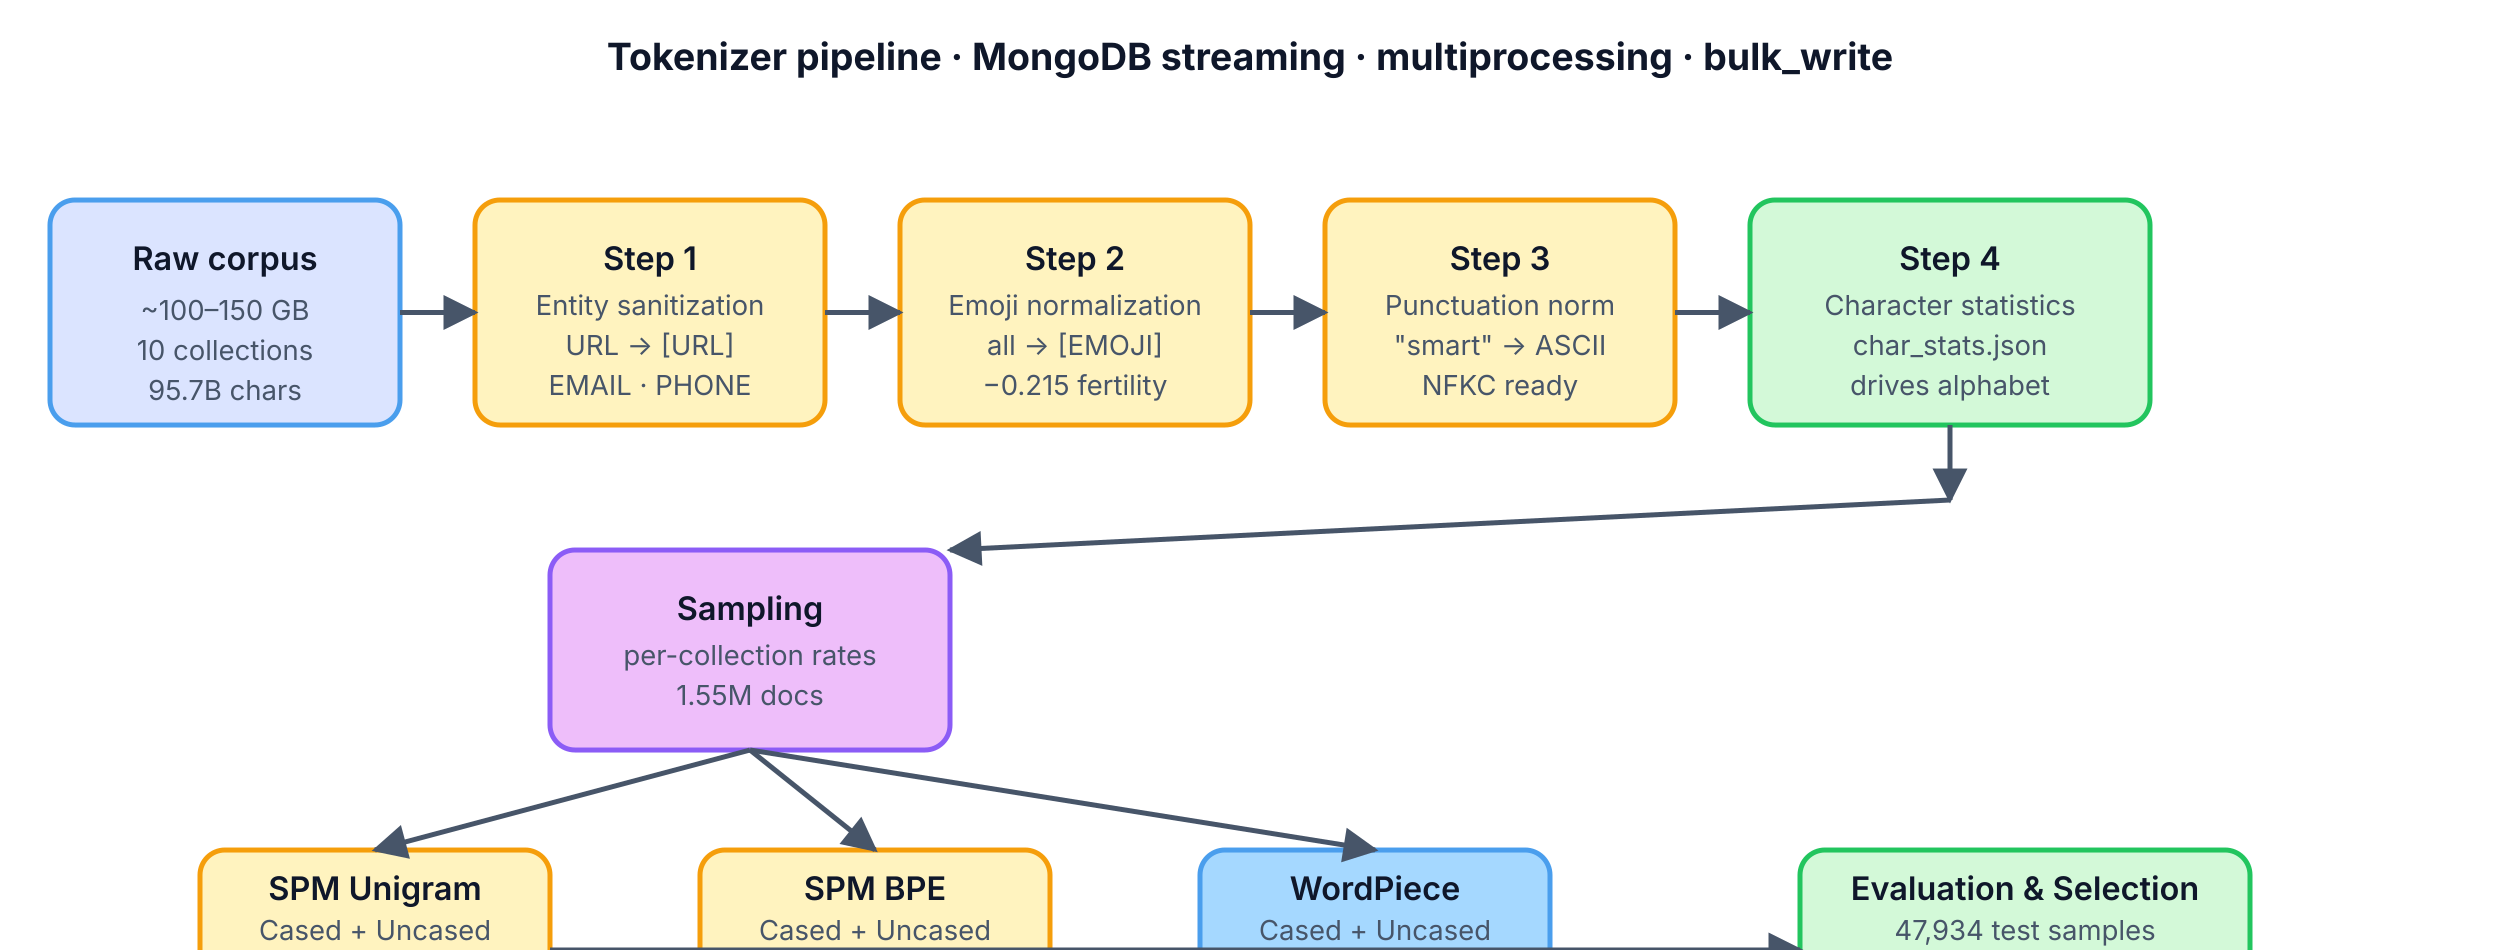
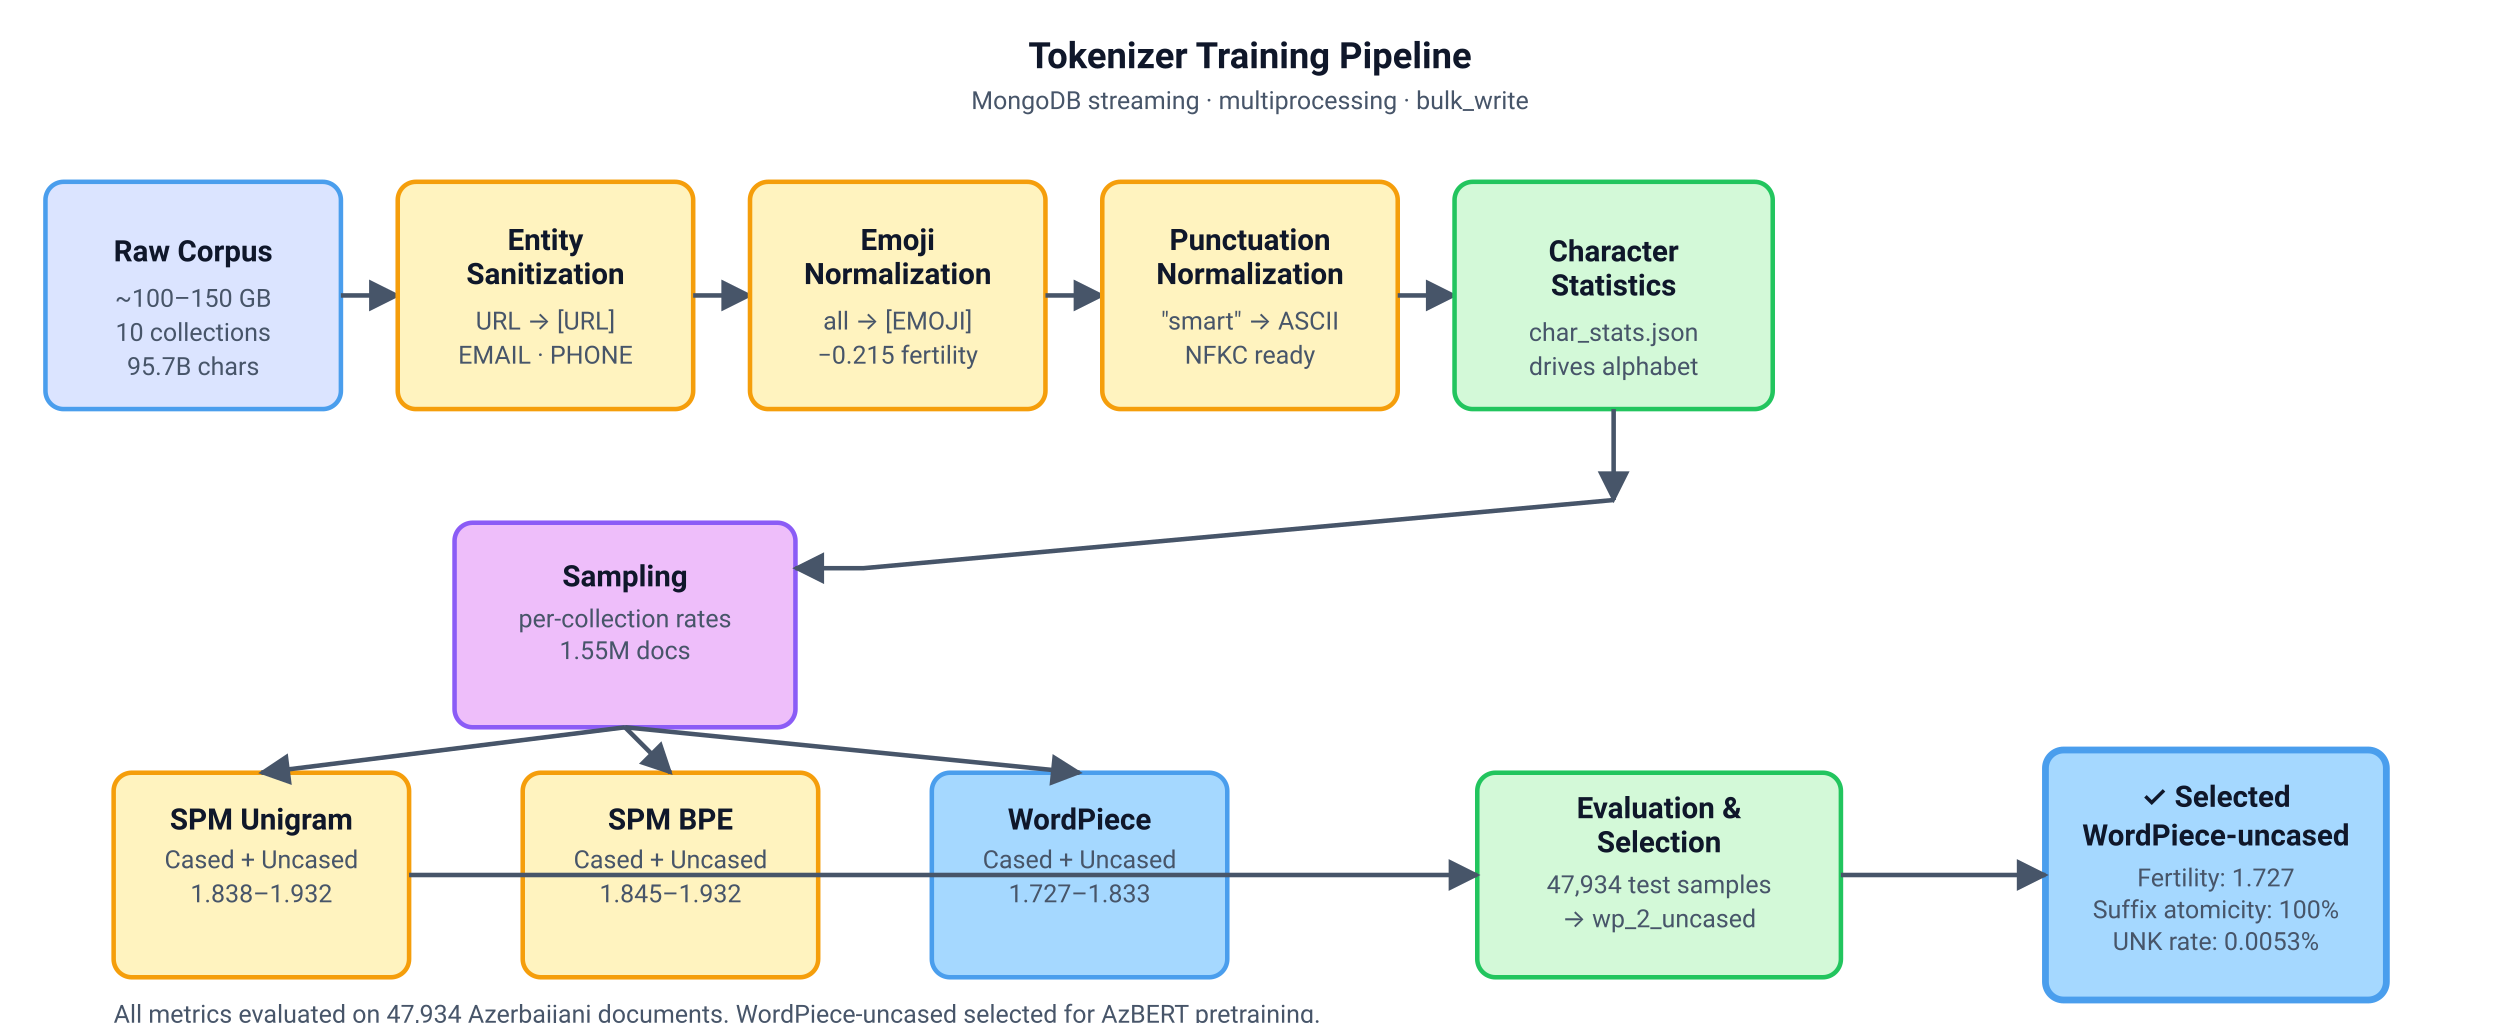
- <svg xmlns="http://www.w3.org/2000/svg" viewBox="0 0 1000 380" font-family="-apple-system, BlinkMacSystemFont, 'Segoe UI', sans-serif">
+ <svg xmlns="http://www.w3.org/2000/svg" viewBox="0 0 1100 450" font-family="-apple-system, BlinkMacSystemFont, 'Segoe UI', Roboto, sans-serif">
  <defs>
-     <marker id="arr" viewBox="0 0 10 10" refX="9" refY="5" markerWidth="7" markerHeight="7" orient="auto">
-       <path d="M0 0 L10 5 L0 10 z" fill="#475569" />
+     <style>
+       :root { --bg-light: #ffffff; --text-dark: #0f172a; --text-muted: #475569; }
+       @media (prefers-color-scheme: dark) {
+         :root { --bg-light: #1e293b; --text-dark: #e2e8f0; --text-muted: #94a3b8; }
+       }
+ 
+       .box-blue { fill: #dbe4ff; stroke: #4a9eed; }
+       .box-yellow { fill: #fff3bf; stroke: #f59e0b; }
+       .box-green { fill: #d3f9d8; stroke: #22c55e; }
+       .box-purple { fill: #eebefa; stroke: #8b5cf6; }
+       .box-lightblue { fill: #a5d8ff; stroke: #4a9eed; }
+ 
+       @media (prefers-color-scheme: dark) {
+         .box-blue { fill: #1e3a8a; stroke: #60a5fa; }
+         .box-yellow { fill: #7c2d12; stroke: #f59e0b; }
+         .box-green { fill: #064e3b; stroke: #10b981; }
+         .box-purple { fill: #581c87; stroke: #a78bfa; }
+         .box-lightblue { fill: #0c4a6e; stroke: #60a5fa; }
+       }
+ 
+       .title { font-size: 16px; font-weight: 700; fill: #0f172a; }
+       .label { font-size: 13px; font-weight: 600; fill: #0f172a; }
+       .sub { font-size: 11px; fill: #475569; }
+ 
+       @media (prefers-color-scheme: dark) {
+         .title, .label { fill: #e2e8f0; }
+         .sub { fill: #94a3b8; }
+       }
+ 
+       .line { stroke: #475569; stroke-width: 2; fill: none; }
+       @media (prefers-color-scheme: dark) {
+         .line { stroke: #64748b; }
+       }
+ 
+       .arrow-marker { fill: #475569; }
+       @media (prefers-color-scheme: dark) {
+         .arrow-marker { fill: #64748b; }
+       }
+     </style>
+     <marker id="arrow" viewBox="0 0 10 10" refX="9" refY="5" markerWidth="7" markerHeight="7" orient="auto">
+       <path d="M0 0 L10 5 L0 10 z" class="arrow-marker" />
    </marker>
  </defs>
-   <style>
-     .lbl { font-size: 13px; fill: #0f172a; font-weight: 600; }
-     .sub { font-size: 11px; fill: #475569; }
-     .title { font-size: 15px; fill: #0f172a; font-weight: 700; }
-     @media (prefers-color-scheme: dark) {
-       .lbl, .title { fill: #e2e8f0; }
-       .sub { fill: #94a3b8; }
-     }
-   </style>
-   <text x="500" y="28" text-anchor="middle" class="title">Tokenizer pipeline · MongoDB streaming · multiprocessing · bulk_write</text>
-   <rect x="20" y="80" width="140" height="90" rx="10" fill="#dbe4ff" stroke="#4a9eed" stroke-width="2" />
-   <text x="90" y="108" text-anchor="middle" class="lbl">Raw corpus</text>
-   <text x="90" y="128" text-anchor="middle" class="sub">~100–150 GB</text>
-   <text x="90" y="144" text-anchor="middle" class="sub">10 collections</text>
-   <text x="90" y="160" text-anchor="middle" class="sub">95.7B chars</text>
-   <rect x="190" y="80" width="140" height="90" rx="10" fill="#fff3bf" stroke="#f59e0b" stroke-width="2" />
-   <text x="260" y="108" text-anchor="middle" class="lbl">Step 1</text>
-   <text x="260" y="126" text-anchor="middle" class="sub">Entity sanitization</text>
-   <text x="260" y="142" text-anchor="middle" class="sub">URL → [URL]</text>
-   <text x="260" y="158" text-anchor="middle" class="sub">EMAIL · PHONE</text>
-   <rect x="360" y="80" width="140" height="90" rx="10" fill="#fff3bf" stroke="#f59e0b" stroke-width="2" />
-   <text x="430" y="108" text-anchor="middle" class="lbl">Step 2</text>
-   <text x="430" y="126" text-anchor="middle" class="sub">Emoji normalization</text>
-   <text x="430" y="142" text-anchor="middle" class="sub">all → [EMOJI]</text>
-   <text x="430" y="158" text-anchor="middle" class="sub">−0.215 fertility</text>
-   <rect x="530" y="80" width="140" height="90" rx="10" fill="#fff3bf" stroke="#f59e0b" stroke-width="2" />
-   <text x="600" y="108" text-anchor="middle" class="lbl">Step 3</text>
-   <text x="600" y="126" text-anchor="middle" class="sub">Punctuation norm</text>
-   <text x="600" y="142" text-anchor="middle" class="sub">"smart" → ASCII</text>
-   <text x="600" y="158" text-anchor="middle" class="sub">NFKC ready</text>
-   <rect x="700" y="80" width="160" height="90" rx="10" fill="#d3f9d8" stroke="#22c55e" stroke-width="2" />
-   <text x="780" y="108" text-anchor="middle" class="lbl">Step 4</text>
-   <text x="780" y="126" text-anchor="middle" class="sub">Character statistics</text>
-   <text x="780" y="142" text-anchor="middle" class="sub">char_stats.json</text>
-   <text x="780" y="158" text-anchor="middle" class="sub">drives alphabet</text>
-   <line x1="160" y1="125" x2="190" y2="125" stroke="#475569" stroke-width="2" marker-end="url(#arr)" />
-   <line x1="330" y1="125" x2="360" y2="125" stroke="#475569" stroke-width="2" marker-end="url(#arr)" />
-   <line x1="500" y1="125" x2="530" y2="125" stroke="#475569" stroke-width="2" marker-end="url(#arr)" />
-   <line x1="670" y1="125" x2="700" y2="125" stroke="#475569" stroke-width="2" marker-end="url(#arr)" />
-   <line x1="780" y1="170" x2="780" y2="200" stroke="#475569" stroke-width="2" marker-end="url(#arr)" />
-   <rect x="220" y="220" width="160" height="80" rx="10" fill="#eebefa" stroke="#8b5cf6" stroke-width="2" />
-   <text x="300" y="248" text-anchor="middle" class="lbl">Sampling</text>
-   <text x="300" y="266" text-anchor="middle" class="sub">per-collection rates</text>
-   <text x="300" y="282" text-anchor="middle" class="sub">1.55M docs</text>
-   <rect x="80" y="340" width="140" height="80" rx="10" fill="#fff3bf" stroke="#f59e0b" stroke-width="2" />
-   <text x="150" y="360" text-anchor="middle" class="lbl">SPM Unigram</text>
-   <text x="150" y="376" text-anchor="middle" class="sub">Cased + Uncased</text>
-   <text x="150" y="392" text-anchor="middle" class="sub">1.838–1.932</text>
-   <rect x="280" y="340" width="140" height="80" rx="10" fill="#fff3bf" stroke="#f59e0b" stroke-width="2" />
-   <text x="350" y="360" text-anchor="middle" class="lbl">SPM BPE</text>
-   <text x="350" y="376" text-anchor="middle" class="sub">Cased + Uncased</text>
-   <text x="350" y="392" text-anchor="middle" class="sub">1.845–1.932</text>
-   <rect x="480" y="340" width="140" height="80" rx="10" fill="#a5d8ff" stroke="#4a9eed" stroke-width="2" />
-   <text x="550" y="360" text-anchor="middle" class="lbl">WordPiece</text>
-   <text x="550" y="376" text-anchor="middle" class="sub">Cased + Uncased</text>
-   <text x="550" y="392" text-anchor="middle" class="sub">1.727–1.833</text>
-   <rect x="720" y="340" width="180" height="80" rx="10" fill="#d3f9d8" stroke="#22c55e" stroke-width="2" />
-   <text x="810" y="360" text-anchor="middle" class="lbl">Evaluation &amp; Selection</text>
-   <text x="810" y="376" text-anchor="middle" class="sub">47,934 test samples</text>
-   <text x="810" y="392" text-anchor="middle" class="sub">→ wp_2_uncased (1.727)</text>
-   <line x1="780" y1="200" x2="380" y2="220" stroke="#475569" stroke-width="2" marker-end="url(#arr)" />
-   <line x1="300" y1="300" x2="150" y2="340" stroke="#475569" stroke-width="2" marker-end="url(#arr)" />
-   <line x1="300" y1="300" x2="350" y2="340" stroke="#475569" stroke-width="2" marker-end="url(#arr)" />
-   <line x1="300" y1="300" x2="550" y2="340" stroke="#475569" stroke-width="2" marker-end="url(#arr)" />
-   <line x1="220" y1="380" x2="720" y2="380" stroke="#475569" stroke-width="2" marker-end="url(#arr)" />
+   <text x="550" y="30" text-anchor="middle" class="title">Tokenizer Training Pipeline</text>
+   <text x="550" y="48" text-anchor="middle" class="sub">MongoDB streaming · multiprocessing · bulk_write</text>
+   <rect x="20" y="80" width="130" height="100" rx="8" class="box-blue" stroke-width="2" />
+   <text x="85" y="115" text-anchor="middle" class="label">Raw Corpus</text>
+   <text x="85" y="135" text-anchor="middle" class="sub">~100–150 GB</text>
+   <text x="85" y="150" text-anchor="middle" class="sub">10 collections</text>
+   <text x="85" y="165" text-anchor="middle" class="sub">95.7B chars</text>
+   <line x1="150" y1="130" x2="175" y2="130" class="line" marker-end="url(#arrow)" />
+   <rect x="175" y="80" width="130" height="100" rx="8" class="box-yellow" stroke-width="2" />
+   <text x="240" y="110" text-anchor="middle" class="label">Entity</text>
+   <text x="240" y="125" text-anchor="middle" class="label">Sanitization</text>
+   <text x="240" y="145" text-anchor="middle" class="sub">URL → [URL]</text>
+   <text x="240" y="160" text-anchor="middle" class="sub">EMAIL · PHONE</text>
+   <line x1="305" y1="130" x2="330" y2="130" class="line" marker-end="url(#arrow)" />
+   <rect x="330" y="80" width="130" height="100" rx="8" class="box-yellow" stroke-width="2" />
+   <text x="395" y="110" text-anchor="middle" class="label">Emoji</text>
+   <text x="395" y="125" text-anchor="middle" class="label">Normalization</text>
+   <text x="395" y="145" text-anchor="middle" class="sub">all → [EMOJI]</text>
+   <text x="395" y="160" text-anchor="middle" class="sub">−0.215 fertility</text>
+   <line x1="460" y1="130" x2="485" y2="130" class="line" marker-end="url(#arrow)" />
+   <rect x="485" y="80" width="130" height="100" rx="8" class="box-yellow" stroke-width="2" />
+   <text x="550" y="110" text-anchor="middle" class="label">Punctuation</text>
+   <text x="550" y="125" text-anchor="middle" class="label">Normalization</text>
+   <text x="550" y="145" text-anchor="middle" class="sub">"smart" → ASCII</text>
+   <text x="550" y="160" text-anchor="middle" class="sub">NFKC ready</text>
+   <line x1="615" y1="130" x2="640" y2="130" class="line" marker-end="url(#arrow)" />
+   <rect x="640" y="80" width="140" height="100" rx="8" class="box-green" stroke-width="2" />
+   <text x="710" y="115" text-anchor="middle" class="label">Character</text>
+   <text x="710" y="130" text-anchor="middle" class="label">Statistics</text>
+   <text x="710" y="150" text-anchor="middle" class="sub">char_stats.json</text>
+   <text x="710" y="165" text-anchor="middle" class="sub">drives alphabet</text>
+   <path d="M 710 180 L 710 220" class="line" marker-end="url(#arrow)" />
+   <rect x="200" y="230" width="150" height="90" rx="8" class="box-purple" stroke-width="2" />
+   <text x="275" y="258" text-anchor="middle" class="label">Sampling</text>
+   <text x="275" y="276" text-anchor="middle" class="sub">per-collection rates</text>
+   <text x="275" y="290" text-anchor="middle" class="sub">1.55M docs</text>
+   <path d="M 710 220 L 380 250 L 350 250" class="line" marker-end="url(#arrow)" />
+   <rect x="50" y="340" width="130" height="90" rx="8" class="box-yellow" stroke-width="2" />
+   <text x="115" y="365" text-anchor="middle" class="label">SPM Unigram</text>
+   <text x="115" y="382" text-anchor="middle" class="sub">Cased + Uncased</text>
+   <text x="115" y="397" text-anchor="middle" class="sub">1.838–1.932</text>
+   <rect x="230" y="340" width="130" height="90" rx="8" class="box-yellow" stroke-width="2" />
+   <text x="295" y="365" text-anchor="middle" class="label">SPM BPE</text>
+   <text x="295" y="382" text-anchor="middle" class="sub">Cased + Uncased</text>
+   <text x="295" y="397" text-anchor="middle" class="sub">1.845–1.932</text>
+   <rect x="410" y="340" width="130" height="90" rx="8" class="box-lightblue" stroke-width="2" />
+   <text x="475" y="365" text-anchor="middle" class="label">WordPiece</text>
+   <text x="475" y="382" text-anchor="middle" class="sub">Cased + Uncased</text>
+   <text x="475" y="397" text-anchor="middle" class="sub">1.727–1.833</text>
+   <path d="M 275 320 L 115 340" class="line" marker-end="url(#arrow)" />
+   <path d="M 275 320 L 295 340" class="line" marker-end="url(#arrow)" />
+   <path d="M 275 320 L 475 340" class="line" marker-end="url(#arrow)" />
+   <rect x="650" y="340" width="160" height="90" rx="8" class="box-green" stroke-width="2" />
+   <text x="730" y="360" text-anchor="middle" class="label">Evaluation &amp;</text>
+   <text x="730" y="375" text-anchor="middle" class="label">Selection</text>
+   <text x="730" y="393" text-anchor="middle" class="sub">47,934 test samples</text>
+   <text x="730" y="408" text-anchor="middle" class="sub">→ wp_2_uncased</text>
+   <line x1="180" y1="385" x2="650" y2="385" class="line" marker-end="url(#arrow)" />
+   <rect x="900" y="330" width="150" height="110" rx="8" class="box-lightblue" stroke-width="3" />
+   <text x="975" y="355" text-anchor="middle" class="label" font-weight="700">✓ Selected</text>
+   <text x="975" y="372" text-anchor="middle" class="label">WordPiece-uncased</text>
+   <text x="975" y="390" text-anchor="middle" class="sub">Fertility: 1.727</text>
+   <text x="975" y="404" text-anchor="middle" class="sub">Suffix atomicity: 100%</text>
+   <text x="975" y="418" text-anchor="middle" class="sub">UNK rate: 0.0053%</text>
+   <path d="M 810 385 L 900 385" class="line" marker-end="url(#arrow)" />
+   <text x="50" y="450" class="sub" font-size="10">All metrics evaluated on 47,934 Azerbaijani documents. WordPiece-uncased selected for AzBERT pretraining.</text>
</svg>
